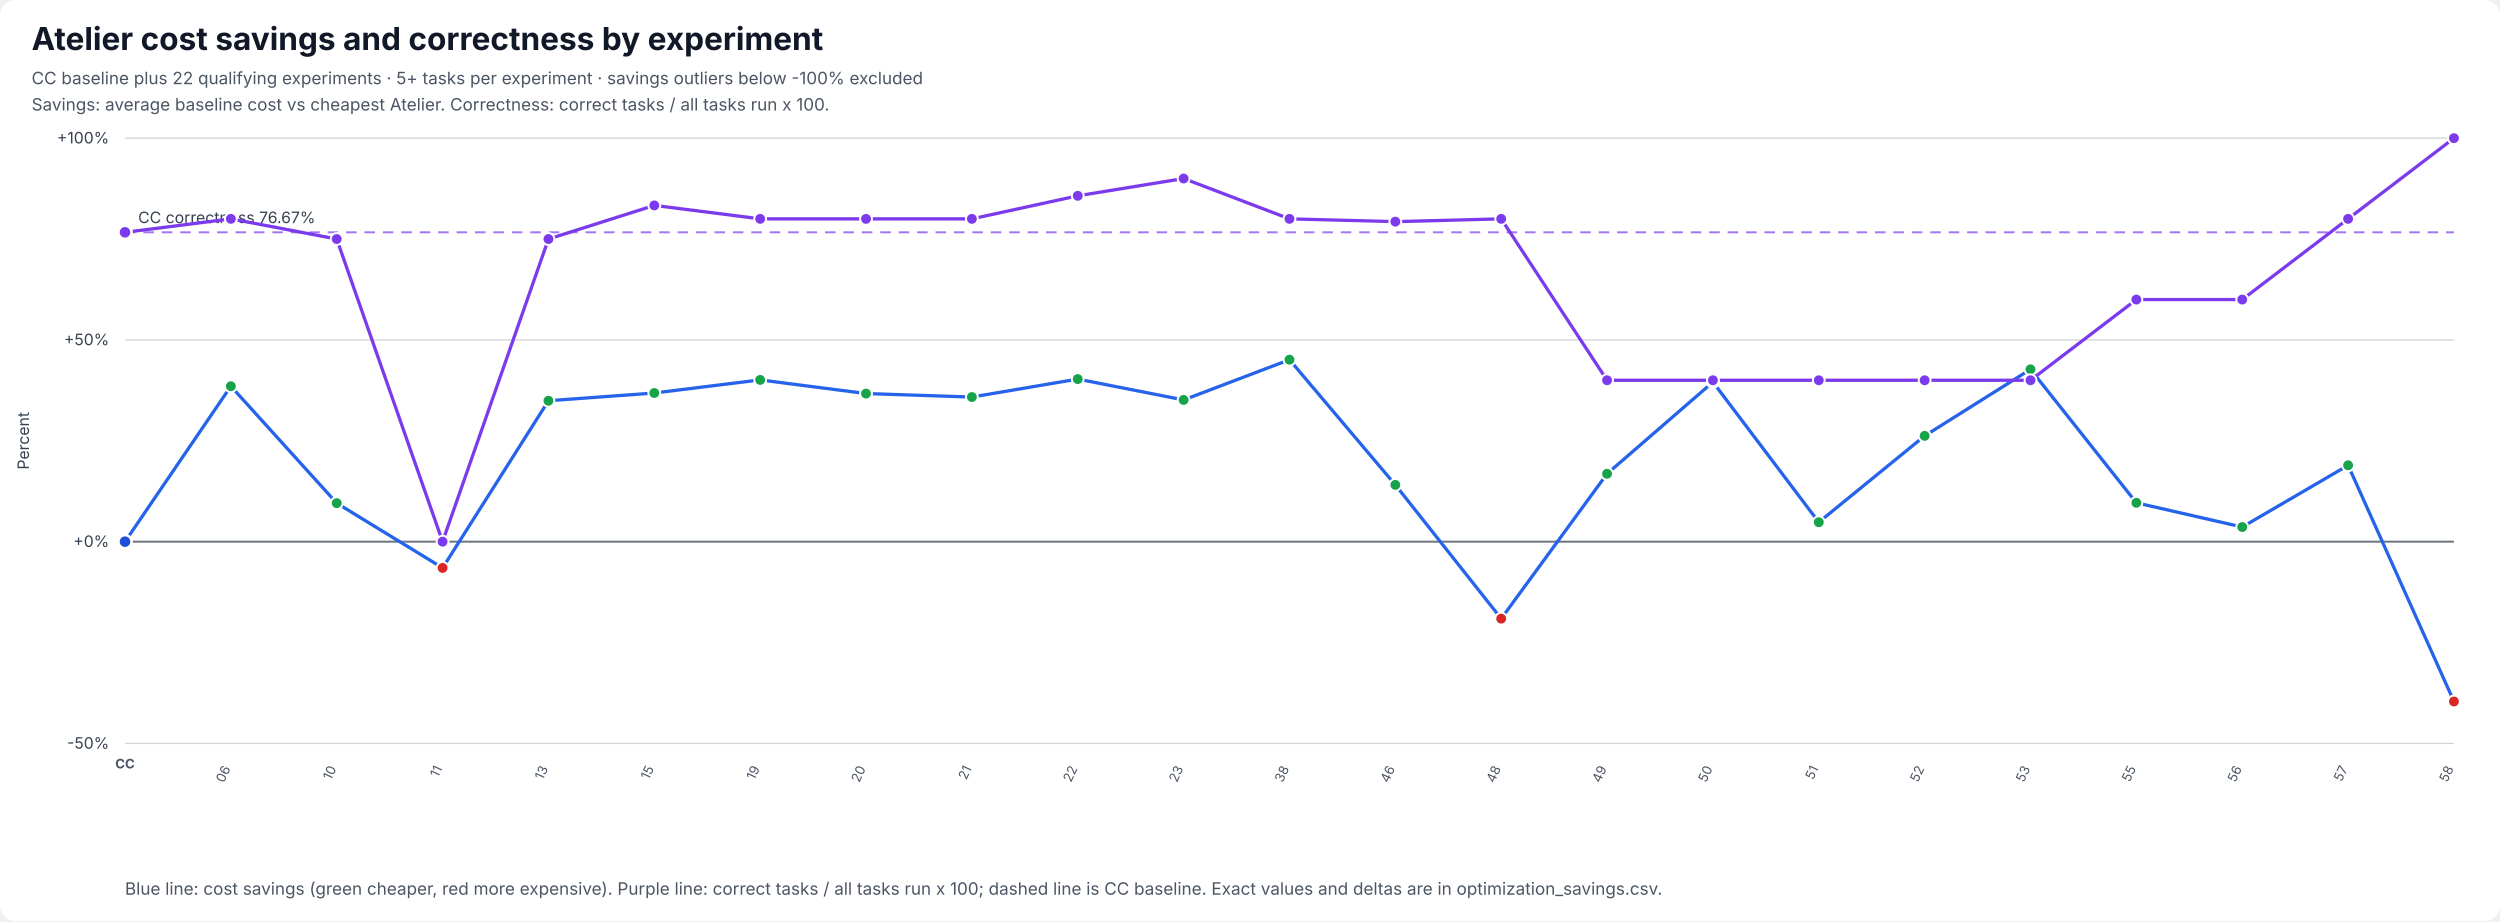
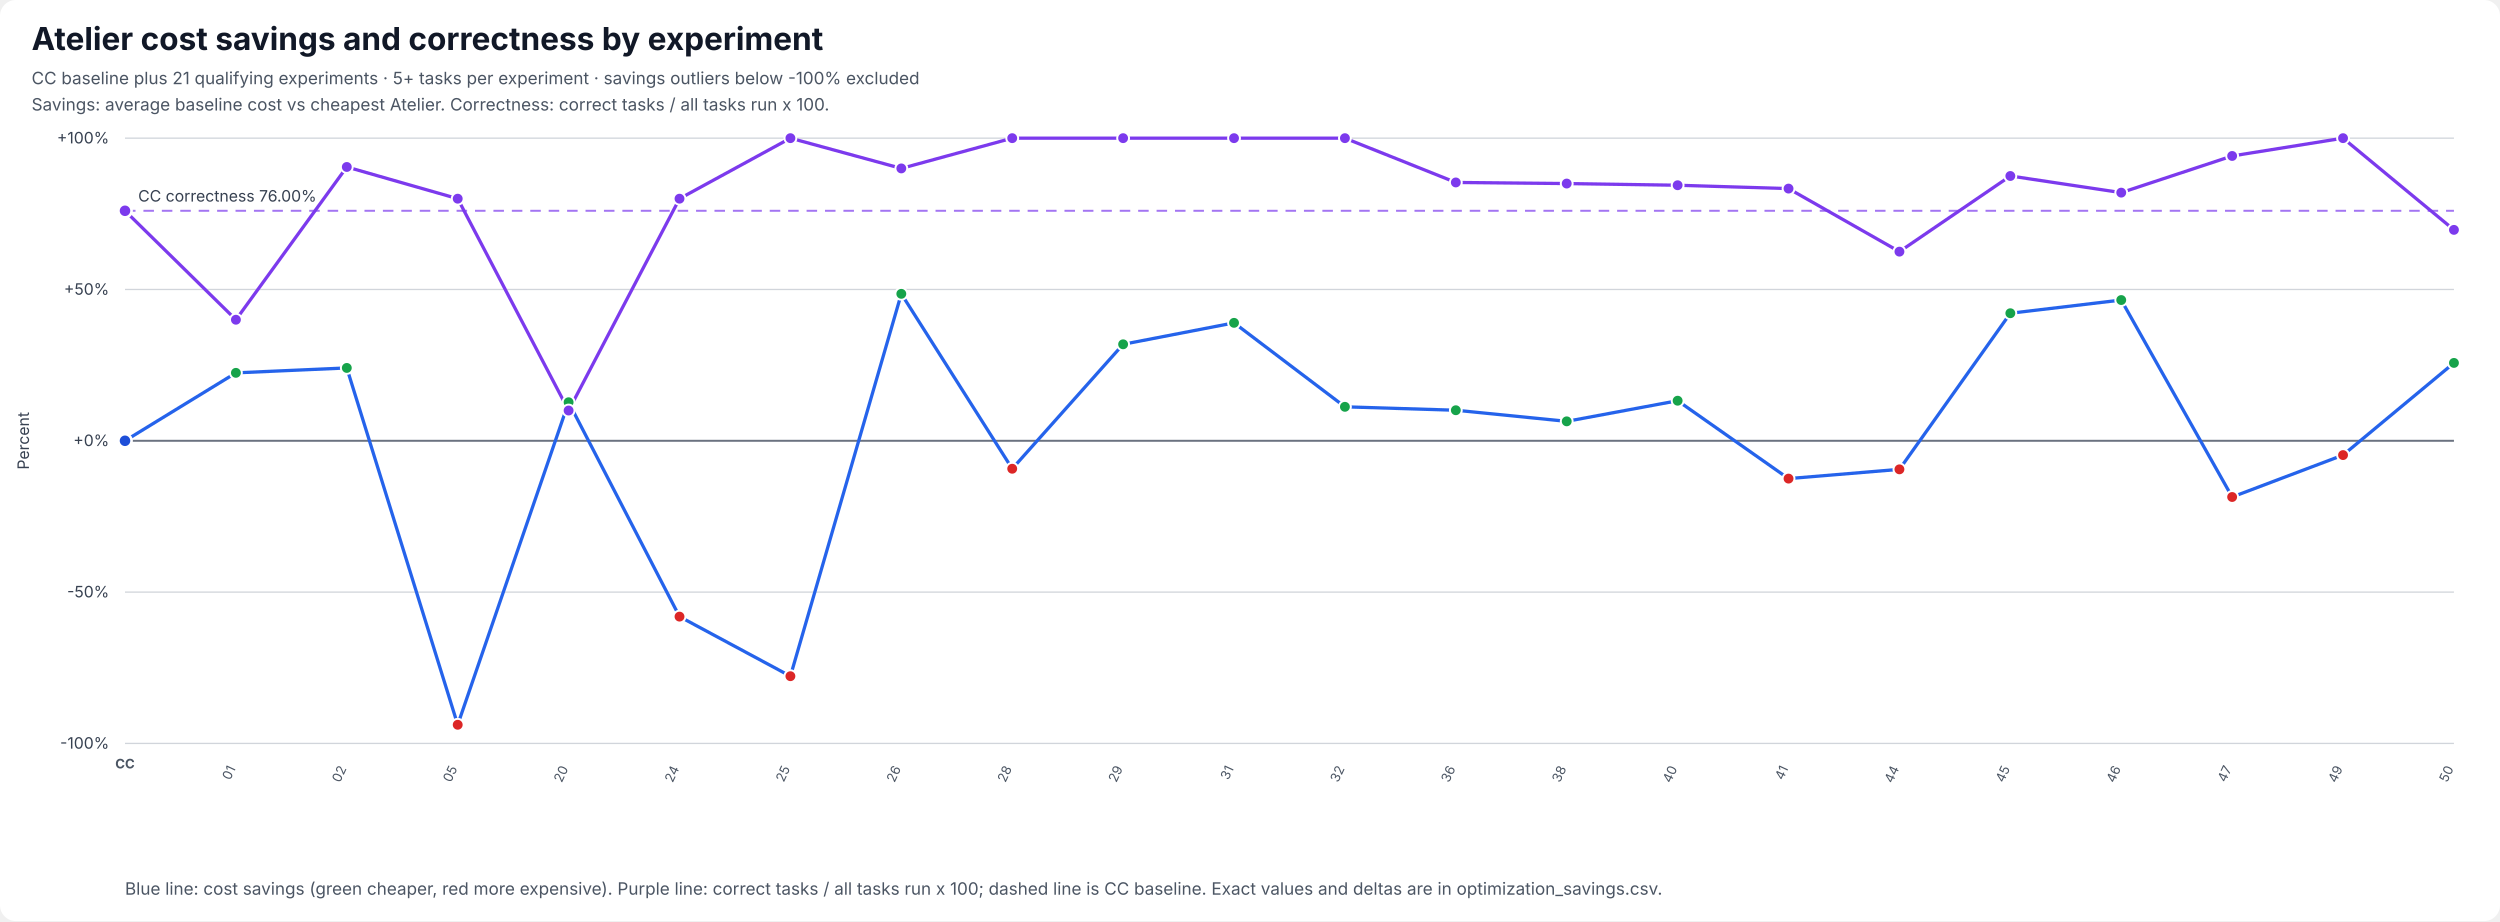
<svg xmlns="http://www.w3.org/2000/svg" width="1900" height="700" viewBox="0 0 1900 700" role="img" aria-labelledby="title desc">
  <rect width="100%" height="100%" rx="12" fill="#ffffff" />
  <style>text{font-family:ui-sans-serif,system-ui,-apple-system,BlinkMacSystemFont,"Segoe UI",sans-serif}.title{font-size:24px;font-weight:750;fill:#111827}.subtitle{font-size:13px;fill:#4b5563}.tick{font-size:10px;fill:#4b5563}.axis{font-size:12px;fill:#374151}</style>
  <text class="title" x="24" y="38">Atelier cost savings and correctness by experiment</text>
-   <text class="subtitle" x="24" y="64">CC baseline plus 22 qualifying experiments · 5+ tasks per experiment · savings outliers below -100% excluded</text>
+   <text class="subtitle" x="24" y="64">CC baseline plus 21 qualifying experiments · 5+ tasks per experiment · savings outliers below -100% excluded</text>
  <text class="subtitle" x="24" y="84">Savings: average baseline cost vs cheapest Atelier. Correctness: correct tasks / all tasks run x 100.</text>
  <line x1="95" x2="1865" y1="565.00" y2="565.00" stroke="#d1d5db" stroke-width="1" />
-   <text class="axis" x="83" y="569.00" text-anchor="end">-50%</text>
-   <line x1="95" x2="1865" y1="411.67" y2="411.67" stroke="#6b7280" stroke-width="1.5" />
-   <text class="axis" x="83" y="415.67" text-anchor="end">+0%</text>
-   <line x1="95" x2="1865" y1="258.33" y2="258.33" stroke="#d1d5db" stroke-width="1" />
-   <text class="axis" x="83" y="262.33" text-anchor="end">+50%</text>
+   <text class="axis" x="83" y="569.00" text-anchor="end">-100%</text>
+   <line x1="95" x2="1865" y1="450.00" y2="450.00" stroke="#d1d5db" stroke-width="1" />
+   <text class="axis" x="83" y="454.00" text-anchor="end">-50%</text>
+   <line x1="95" x2="1865" y1="335.00" y2="335.00" stroke="#6b7280" stroke-width="1.5" />
+   <text class="axis" x="83" y="339.00" text-anchor="end">+0%</text>
+   <line x1="95" x2="1865" y1="220.00" y2="220.00" stroke="#d1d5db" stroke-width="1" />
+   <text class="axis" x="83" y="224.00" text-anchor="end">+50%</text>
  <line x1="95" x2="1865" y1="105.00" y2="105.00" stroke="#d1d5db" stroke-width="1" />
  <text class="axis" x="83" y="109.00" text-anchor="end">+100%</text>
-   <line x1="95" x2="1865" y1="176.56" y2="176.56" stroke="#7c3aed" stroke-width="1.5" stroke-dasharray="8 6" opacity="0.7" />
-   <text class="axis" x="105" y="169.56" text-anchor="start" fill="#7c3aed">CC correctness 76.67%</text>
-   <polyline points="95.00,411.67 175.45,293.53 255.91,382.39 336.36,431.62 416.82,304.57 497.27,298.68 577.73,288.73 658.18,299.12 738.64,301.75 819.09,288.10 899.55,303.95 980.00,273.37 1060.45,368.50 1140.91,470.16 1221.36,360.07 1301.82,290.36 1382.27,396.88 1462.73,331.26 1543.18,280.69 1623.64,382.14 1704.09,400.55 1784.55,353.62 1865.00,533.14" fill="none" stroke="#2563eb" stroke-width="2.5" stroke-linejoin="round" stroke-linecap="round" />
-   <polyline points="95.00,176.56 175.45,166.33 255.91,181.67 336.36,411.67 416.82,181.67 497.27,156.11 577.73,166.33 658.18,166.33 738.64,166.33 819.09,148.81 899.55,135.67 980.00,166.33 1060.45,168.45 1140.91,166.33 1221.36,289.00 1301.82,289.00 1382.27,289.00 1462.73,289.00 1543.18,289.00 1623.64,227.67 1704.09,227.67 1784.55,166.33 1865.00,105.00" fill="none" stroke="#7c3aed" stroke-width="2.5" stroke-linejoin="round" stroke-linecap="round" />
-   <circle cx="95.00" cy="411.67" r="5" fill="#1d4ed8" stroke="#ffffff" stroke-width="2" />
-   <circle cx="95.00" cy="176.56" r="5" fill="#7c3aed" stroke="#ffffff" stroke-width="2" />
+   <line x1="95" x2="1865" y1="160.20" y2="160.20" stroke="#7c3aed" stroke-width="1.5" stroke-dasharray="8 6" opacity="0.7" />
+   <text class="axis" x="105" y="153.20" text-anchor="start" fill="#7c3aed">CC correctness 76.00%</text>
+   <polyline points="95.00,335.00 179.29,283.36 263.57,279.63 347.86,550.83 432.14,305.70 516.43,468.63 600.71,513.91 685.00,223.31 769.29,356.25 853.57,261.67 937.86,245.36 1022.14,309.18 1106.43,311.78 1190.71,320.22 1275.00,304.54 1359.29,363.74 1443.57,356.70 1527.86,238.06 1612.14,228.03 1696.43,377.72 1780.71,345.86 1865.00,275.82" fill="none" stroke="#2563eb" stroke-width="2.5" stroke-linejoin="round" stroke-linecap="round" />
+   <polyline points="95.00,160.20 179.29,243.00 263.57,126.90 347.86,151.00 432.14,312.00 516.43,151.00 600.71,105.00 685.00,128.00 769.29,105.00 853.57,105.00 937.86,105.00 1022.14,105.00 1106.43,138.66 1190.71,139.50 1275.00,140.78 1359.29,143.33 1443.57,191.25 1527.86,133.75 1612.14,146.40 1696.43,118.53 1780.71,105.00 1865.00,174.70" fill="none" stroke="#7c3aed" stroke-width="2.5" stroke-linejoin="round" stroke-linecap="round" />
+   <circle cx="95.00" cy="335.00" r="5" fill="#1d4ed8" stroke="#ffffff" stroke-width="2" />
+   <circle cx="95.00" cy="160.20" r="5" fill="#7c3aed" stroke="#ffffff" stroke-width="2" />
  <text class="tick" x="95.00" y="584" text-anchor="middle" font-weight="700">CC</text>
-   <circle cx="175.45" cy="293.53" r="4.5" fill="#16a34a" stroke="#ffffff" stroke-width="1.5" />
-   <circle cx="175.45" cy="166.33" r="4.5" fill="#7c3aed" stroke="#ffffff" stroke-width="1.5" />
-   <text class="tick" x="175.45" y="584" text-anchor="end" transform="rotate(-65 175.45 584)">06</text>
-   <circle cx="255.91" cy="382.39" r="4.5" fill="#16a34a" stroke="#ffffff" stroke-width="1.5" />
-   <circle cx="255.91" cy="181.67" r="4.5" fill="#7c3aed" stroke="#ffffff" stroke-width="1.5" />
-   <text class="tick" x="255.91" y="584" text-anchor="end" transform="rotate(-65 255.91 584)">10</text>
-   <circle cx="336.36" cy="431.62" r="4.5" fill="#dc2626" stroke="#ffffff" stroke-width="1.5" />
-   <circle cx="336.36" cy="411.67" r="4.5" fill="#7c3aed" stroke="#ffffff" stroke-width="1.5" />
-   <text class="tick" x="336.36" y="584" text-anchor="end" transform="rotate(-65 336.36 584)">11</text>
-   <circle cx="416.82" cy="304.57" r="4.5" fill="#16a34a" stroke="#ffffff" stroke-width="1.5" />
-   <circle cx="416.82" cy="181.67" r="4.5" fill="#7c3aed" stroke="#ffffff" stroke-width="1.5" />
-   <text class="tick" x="416.82" y="584" text-anchor="end" transform="rotate(-65 416.82 584)">13</text>
-   <circle cx="497.27" cy="298.68" r="4.5" fill="#16a34a" stroke="#ffffff" stroke-width="1.5" />
-   <circle cx="497.27" cy="156.11" r="4.5" fill="#7c3aed" stroke="#ffffff" stroke-width="1.5" />
-   <text class="tick" x="497.27" y="584" text-anchor="end" transform="rotate(-65 497.27 584)">15</text>
-   <circle cx="577.73" cy="288.73" r="4.5" fill="#16a34a" stroke="#ffffff" stroke-width="1.5" />
-   <circle cx="577.73" cy="166.33" r="4.5" fill="#7c3aed" stroke="#ffffff" stroke-width="1.5" />
-   <text class="tick" x="577.73" y="584" text-anchor="end" transform="rotate(-65 577.73 584)">19</text>
-   <circle cx="658.18" cy="299.12" r="4.5" fill="#16a34a" stroke="#ffffff" stroke-width="1.5" />
-   <circle cx="658.18" cy="166.33" r="4.5" fill="#7c3aed" stroke="#ffffff" stroke-width="1.5" />
-   <text class="tick" x="658.18" y="584" text-anchor="end" transform="rotate(-65 658.18 584)">20</text>
-   <circle cx="738.64" cy="301.75" r="4.5" fill="#16a34a" stroke="#ffffff" stroke-width="1.5" />
-   <circle cx="738.64" cy="166.33" r="4.5" fill="#7c3aed" stroke="#ffffff" stroke-width="1.5" />
-   <text class="tick" x="738.64" y="584" text-anchor="end" transform="rotate(-65 738.64 584)">21</text>
-   <circle cx="819.09" cy="288.10" r="4.5" fill="#16a34a" stroke="#ffffff" stroke-width="1.5" />
-   <circle cx="819.09" cy="148.81" r="4.5" fill="#7c3aed" stroke="#ffffff" stroke-width="1.5" />
-   <text class="tick" x="819.09" y="584" text-anchor="end" transform="rotate(-65 819.09 584)">22</text>
-   <circle cx="899.55" cy="303.95" r="4.5" fill="#16a34a" stroke="#ffffff" stroke-width="1.5" />
-   <circle cx="899.55" cy="135.67" r="4.5" fill="#7c3aed" stroke="#ffffff" stroke-width="1.5" />
-   <text class="tick" x="899.55" y="584" text-anchor="end" transform="rotate(-65 899.55 584)">23</text>
-   <circle cx="980.00" cy="273.37" r="4.5" fill="#16a34a" stroke="#ffffff" stroke-width="1.5" />
-   <circle cx="980.00" cy="166.33" r="4.5" fill="#7c3aed" stroke="#ffffff" stroke-width="1.5" />
-   <text class="tick" x="980.00" y="584" text-anchor="end" transform="rotate(-65 980.00 584)">38</text>
-   <circle cx="1060.45" cy="368.50" r="4.5" fill="#16a34a" stroke="#ffffff" stroke-width="1.5" />
-   <circle cx="1060.45" cy="168.45" r="4.5" fill="#7c3aed" stroke="#ffffff" stroke-width="1.5" />
-   <text class="tick" x="1060.45" y="584" text-anchor="end" transform="rotate(-65 1060.45 584)">46</text>
-   <circle cx="1140.91" cy="470.16" r="4.5" fill="#dc2626" stroke="#ffffff" stroke-width="1.5" />
-   <circle cx="1140.91" cy="166.33" r="4.5" fill="#7c3aed" stroke="#ffffff" stroke-width="1.5" />
-   <text class="tick" x="1140.91" y="584" text-anchor="end" transform="rotate(-65 1140.91 584)">48</text>
-   <circle cx="1221.36" cy="360.07" r="4.5" fill="#16a34a" stroke="#ffffff" stroke-width="1.5" />
-   <circle cx="1221.36" cy="289.00" r="4.5" fill="#7c3aed" stroke="#ffffff" stroke-width="1.5" />
-   <text class="tick" x="1221.36" y="584" text-anchor="end" transform="rotate(-65 1221.36 584)">49</text>
-   <circle cx="1301.82" cy="290.36" r="4.5" fill="#16a34a" stroke="#ffffff" stroke-width="1.5" />
-   <circle cx="1301.82" cy="289.00" r="4.5" fill="#7c3aed" stroke="#ffffff" stroke-width="1.5" />
-   <text class="tick" x="1301.82" y="584" text-anchor="end" transform="rotate(-65 1301.82 584)">50</text>
-   <circle cx="1382.27" cy="396.88" r="4.5" fill="#16a34a" stroke="#ffffff" stroke-width="1.5" />
-   <circle cx="1382.27" cy="289.00" r="4.5" fill="#7c3aed" stroke="#ffffff" stroke-width="1.5" />
-   <text class="tick" x="1382.27" y="584" text-anchor="end" transform="rotate(-65 1382.27 584)">51</text>
-   <circle cx="1462.73" cy="331.26" r="4.5" fill="#16a34a" stroke="#ffffff" stroke-width="1.5" />
-   <circle cx="1462.73" cy="289.00" r="4.5" fill="#7c3aed" stroke="#ffffff" stroke-width="1.5" />
-   <text class="tick" x="1462.73" y="584" text-anchor="end" transform="rotate(-65 1462.73 584)">52</text>
-   <circle cx="1543.18" cy="280.69" r="4.5" fill="#16a34a" stroke="#ffffff" stroke-width="1.5" />
-   <circle cx="1543.18" cy="289.00" r="4.5" fill="#7c3aed" stroke="#ffffff" stroke-width="1.5" />
-   <text class="tick" x="1543.18" y="584" text-anchor="end" transform="rotate(-65 1543.18 584)">53</text>
-   <circle cx="1623.64" cy="382.14" r="4.5" fill="#16a34a" stroke="#ffffff" stroke-width="1.5" />
-   <circle cx="1623.64" cy="227.67" r="4.5" fill="#7c3aed" stroke="#ffffff" stroke-width="1.5" />
-   <text class="tick" x="1623.64" y="584" text-anchor="end" transform="rotate(-65 1623.64 584)">55</text>
-   <circle cx="1704.09" cy="400.55" r="4.5" fill="#16a34a" stroke="#ffffff" stroke-width="1.5" />
-   <circle cx="1704.09" cy="227.67" r="4.5" fill="#7c3aed" stroke="#ffffff" stroke-width="1.5" />
-   <text class="tick" x="1704.09" y="584" text-anchor="end" transform="rotate(-65 1704.09 584)">56</text>
-   <circle cx="1784.55" cy="353.62" r="4.5" fill="#16a34a" stroke="#ffffff" stroke-width="1.5" />
-   <circle cx="1784.55" cy="166.33" r="4.5" fill="#7c3aed" stroke="#ffffff" stroke-width="1.5" />
-   <text class="tick" x="1784.55" y="584" text-anchor="end" transform="rotate(-65 1784.55 584)">57</text>
-   <circle cx="1865.00" cy="533.14" r="4.5" fill="#dc2626" stroke="#ffffff" stroke-width="1.5" />
-   <circle cx="1865.00" cy="105.00" r="4.5" fill="#7c3aed" stroke="#ffffff" stroke-width="1.5" />
-   <text class="tick" x="1865.00" y="584" text-anchor="end" transform="rotate(-65 1865.00 584)">58</text>
+   <circle cx="179.29" cy="283.36" r="4.5" fill="#16a34a" stroke="#ffffff" stroke-width="1.5" />
+   <circle cx="179.29" cy="243.00" r="4.5" fill="#7c3aed" stroke="#ffffff" stroke-width="1.5" />
+   <text class="tick" x="179.29" y="584" text-anchor="end" transform="rotate(-65 179.29 584)">01</text>
+   <circle cx="263.57" cy="279.63" r="4.5" fill="#16a34a" stroke="#ffffff" stroke-width="1.5" />
+   <circle cx="263.57" cy="126.90" r="4.5" fill="#7c3aed" stroke="#ffffff" stroke-width="1.5" />
+   <text class="tick" x="263.57" y="584" text-anchor="end" transform="rotate(-65 263.57 584)">02</text>
+   <circle cx="347.86" cy="550.83" r="4.5" fill="#dc2626" stroke="#ffffff" stroke-width="1.5" />
+   <circle cx="347.86" cy="151.00" r="4.5" fill="#7c3aed" stroke="#ffffff" stroke-width="1.5" />
+   <text class="tick" x="347.86" y="584" text-anchor="end" transform="rotate(-65 347.86 584)">05</text>
+   <circle cx="432.14" cy="305.70" r="4.5" fill="#16a34a" stroke="#ffffff" stroke-width="1.5" />
+   <circle cx="432.14" cy="312.00" r="4.5" fill="#7c3aed" stroke="#ffffff" stroke-width="1.5" />
+   <text class="tick" x="432.14" y="584" text-anchor="end" transform="rotate(-65 432.14 584)">20</text>
+   <circle cx="516.43" cy="468.63" r="4.5" fill="#dc2626" stroke="#ffffff" stroke-width="1.5" />
+   <circle cx="516.43" cy="151.00" r="4.5" fill="#7c3aed" stroke="#ffffff" stroke-width="1.5" />
+   <text class="tick" x="516.43" y="584" text-anchor="end" transform="rotate(-65 516.43 584)">24</text>
+   <circle cx="600.71" cy="513.91" r="4.5" fill="#dc2626" stroke="#ffffff" stroke-width="1.5" />
+   <circle cx="600.71" cy="105.00" r="4.5" fill="#7c3aed" stroke="#ffffff" stroke-width="1.5" />
+   <text class="tick" x="600.71" y="584" text-anchor="end" transform="rotate(-65 600.71 584)">25</text>
+   <circle cx="685.00" cy="223.31" r="4.5" fill="#16a34a" stroke="#ffffff" stroke-width="1.5" />
+   <circle cx="685.00" cy="128.00" r="4.5" fill="#7c3aed" stroke="#ffffff" stroke-width="1.5" />
+   <text class="tick" x="685.00" y="584" text-anchor="end" transform="rotate(-65 685.00 584)">26</text>
+   <circle cx="769.29" cy="356.25" r="4.5" fill="#dc2626" stroke="#ffffff" stroke-width="1.5" />
+   <circle cx="769.29" cy="105.00" r="4.5" fill="#7c3aed" stroke="#ffffff" stroke-width="1.5" />
+   <text class="tick" x="769.29" y="584" text-anchor="end" transform="rotate(-65 769.29 584)">28</text>
+   <circle cx="853.57" cy="261.67" r="4.5" fill="#16a34a" stroke="#ffffff" stroke-width="1.5" />
+   <circle cx="853.57" cy="105.00" r="4.5" fill="#7c3aed" stroke="#ffffff" stroke-width="1.5" />
+   <text class="tick" x="853.57" y="584" text-anchor="end" transform="rotate(-65 853.57 584)">29</text>
+   <circle cx="937.86" cy="245.36" r="4.5" fill="#16a34a" stroke="#ffffff" stroke-width="1.5" />
+   <circle cx="937.86" cy="105.00" r="4.5" fill="#7c3aed" stroke="#ffffff" stroke-width="1.5" />
+   <text class="tick" x="937.86" y="584" text-anchor="end" transform="rotate(-65 937.86 584)">31</text>
+   <circle cx="1022.14" cy="309.18" r="4.5" fill="#16a34a" stroke="#ffffff" stroke-width="1.5" />
+   <circle cx="1022.14" cy="105.00" r="4.5" fill="#7c3aed" stroke="#ffffff" stroke-width="1.5" />
+   <text class="tick" x="1022.14" y="584" text-anchor="end" transform="rotate(-65 1022.14 584)">32</text>
+   <circle cx="1106.43" cy="311.78" r="4.5" fill="#16a34a" stroke="#ffffff" stroke-width="1.5" />
+   <circle cx="1106.43" cy="138.66" r="4.5" fill="#7c3aed" stroke="#ffffff" stroke-width="1.5" />
+   <text class="tick" x="1106.43" y="584" text-anchor="end" transform="rotate(-65 1106.43 584)">36</text>
+   <circle cx="1190.71" cy="320.22" r="4.5" fill="#16a34a" stroke="#ffffff" stroke-width="1.5" />
+   <circle cx="1190.71" cy="139.50" r="4.5" fill="#7c3aed" stroke="#ffffff" stroke-width="1.5" />
+   <text class="tick" x="1190.71" y="584" text-anchor="end" transform="rotate(-65 1190.71 584)">38</text>
+   <circle cx="1275.00" cy="304.54" r="4.5" fill="#16a34a" stroke="#ffffff" stroke-width="1.5" />
+   <circle cx="1275.00" cy="140.78" r="4.5" fill="#7c3aed" stroke="#ffffff" stroke-width="1.5" />
+   <text class="tick" x="1275.00" y="584" text-anchor="end" transform="rotate(-65 1275.00 584)">40</text>
+   <circle cx="1359.29" cy="363.74" r="4.5" fill="#dc2626" stroke="#ffffff" stroke-width="1.5" />
+   <circle cx="1359.29" cy="143.33" r="4.5" fill="#7c3aed" stroke="#ffffff" stroke-width="1.5" />
+   <text class="tick" x="1359.29" y="584" text-anchor="end" transform="rotate(-65 1359.29 584)">41</text>
+   <circle cx="1443.57" cy="356.70" r="4.5" fill="#dc2626" stroke="#ffffff" stroke-width="1.5" />
+   <circle cx="1443.57" cy="191.25" r="4.5" fill="#7c3aed" stroke="#ffffff" stroke-width="1.5" />
+   <text class="tick" x="1443.57" y="584" text-anchor="end" transform="rotate(-65 1443.57 584)">44</text>
+   <circle cx="1527.86" cy="238.06" r="4.5" fill="#16a34a" stroke="#ffffff" stroke-width="1.5" />
+   <circle cx="1527.86" cy="133.75" r="4.5" fill="#7c3aed" stroke="#ffffff" stroke-width="1.5" />
+   <text class="tick" x="1527.86" y="584" text-anchor="end" transform="rotate(-65 1527.86 584)">45</text>
+   <circle cx="1612.14" cy="228.03" r="4.5" fill="#16a34a" stroke="#ffffff" stroke-width="1.5" />
+   <circle cx="1612.14" cy="146.40" r="4.5" fill="#7c3aed" stroke="#ffffff" stroke-width="1.5" />
+   <text class="tick" x="1612.14" y="584" text-anchor="end" transform="rotate(-65 1612.14 584)">46</text>
+   <circle cx="1696.43" cy="377.72" r="4.5" fill="#dc2626" stroke="#ffffff" stroke-width="1.5" />
+   <circle cx="1696.43" cy="118.53" r="4.5" fill="#7c3aed" stroke="#ffffff" stroke-width="1.5" />
+   <text class="tick" x="1696.43" y="584" text-anchor="end" transform="rotate(-65 1696.43 584)">47</text>
+   <circle cx="1780.71" cy="345.86" r="4.5" fill="#dc2626" stroke="#ffffff" stroke-width="1.5" />
+   <circle cx="1780.71" cy="105.00" r="4.5" fill="#7c3aed" stroke="#ffffff" stroke-width="1.5" />
+   <text class="tick" x="1780.71" y="584" text-anchor="end" transform="rotate(-65 1780.71 584)">49</text>
+   <circle cx="1865.00" cy="275.82" r="4.5" fill="#16a34a" stroke="#ffffff" stroke-width="1.5" />
+   <circle cx="1865.00" cy="174.70" r="4.5" fill="#7c3aed" stroke="#ffffff" stroke-width="1.5" />
+   <text class="tick" x="1865.00" y="584" text-anchor="end" transform="rotate(-65 1865.00 584)">50</text>
  <text class="axis" x="22" y="335.00" text-anchor="middle" transform="rotate(-90 22 335.00)">Percent</text>
  <text class="subtitle" x="95" y="680">Blue line: cost savings (green cheaper, red more expensive). Purple line: correct tasks / all tasks run x 100; dashed line is CC baseline. Exact values and deltas are in optimization_savings.csv.</text>
</svg>
